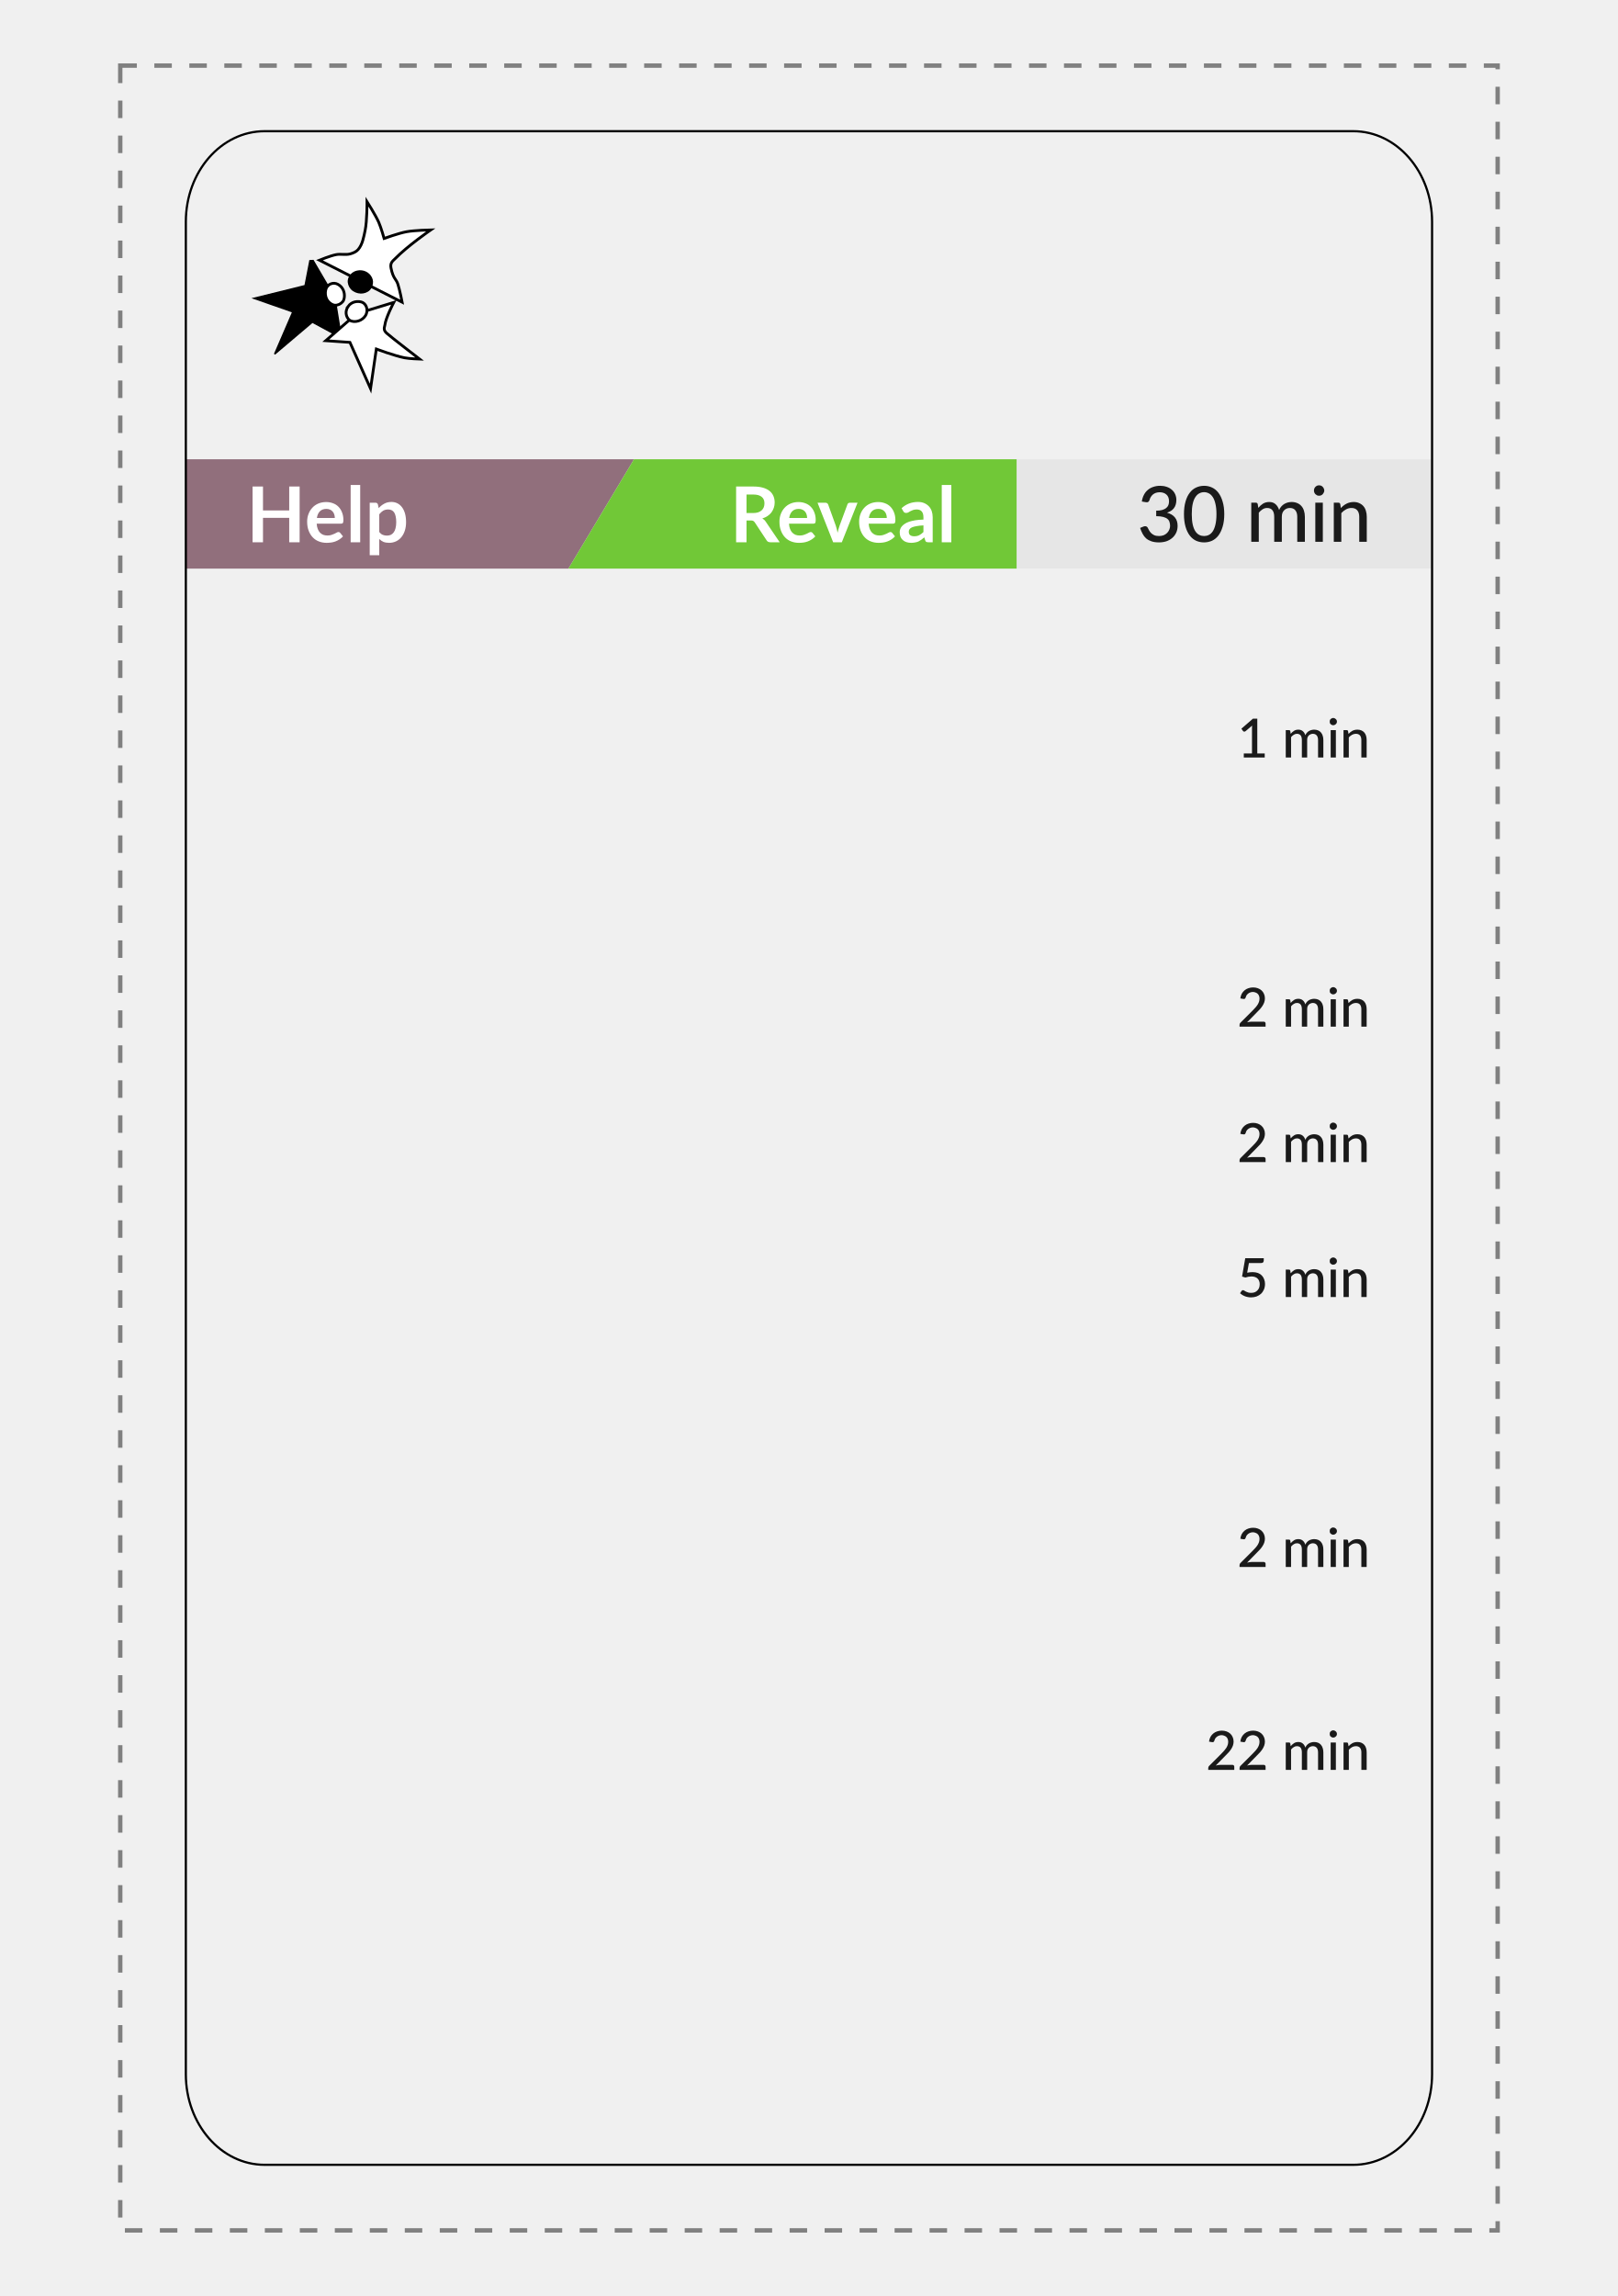
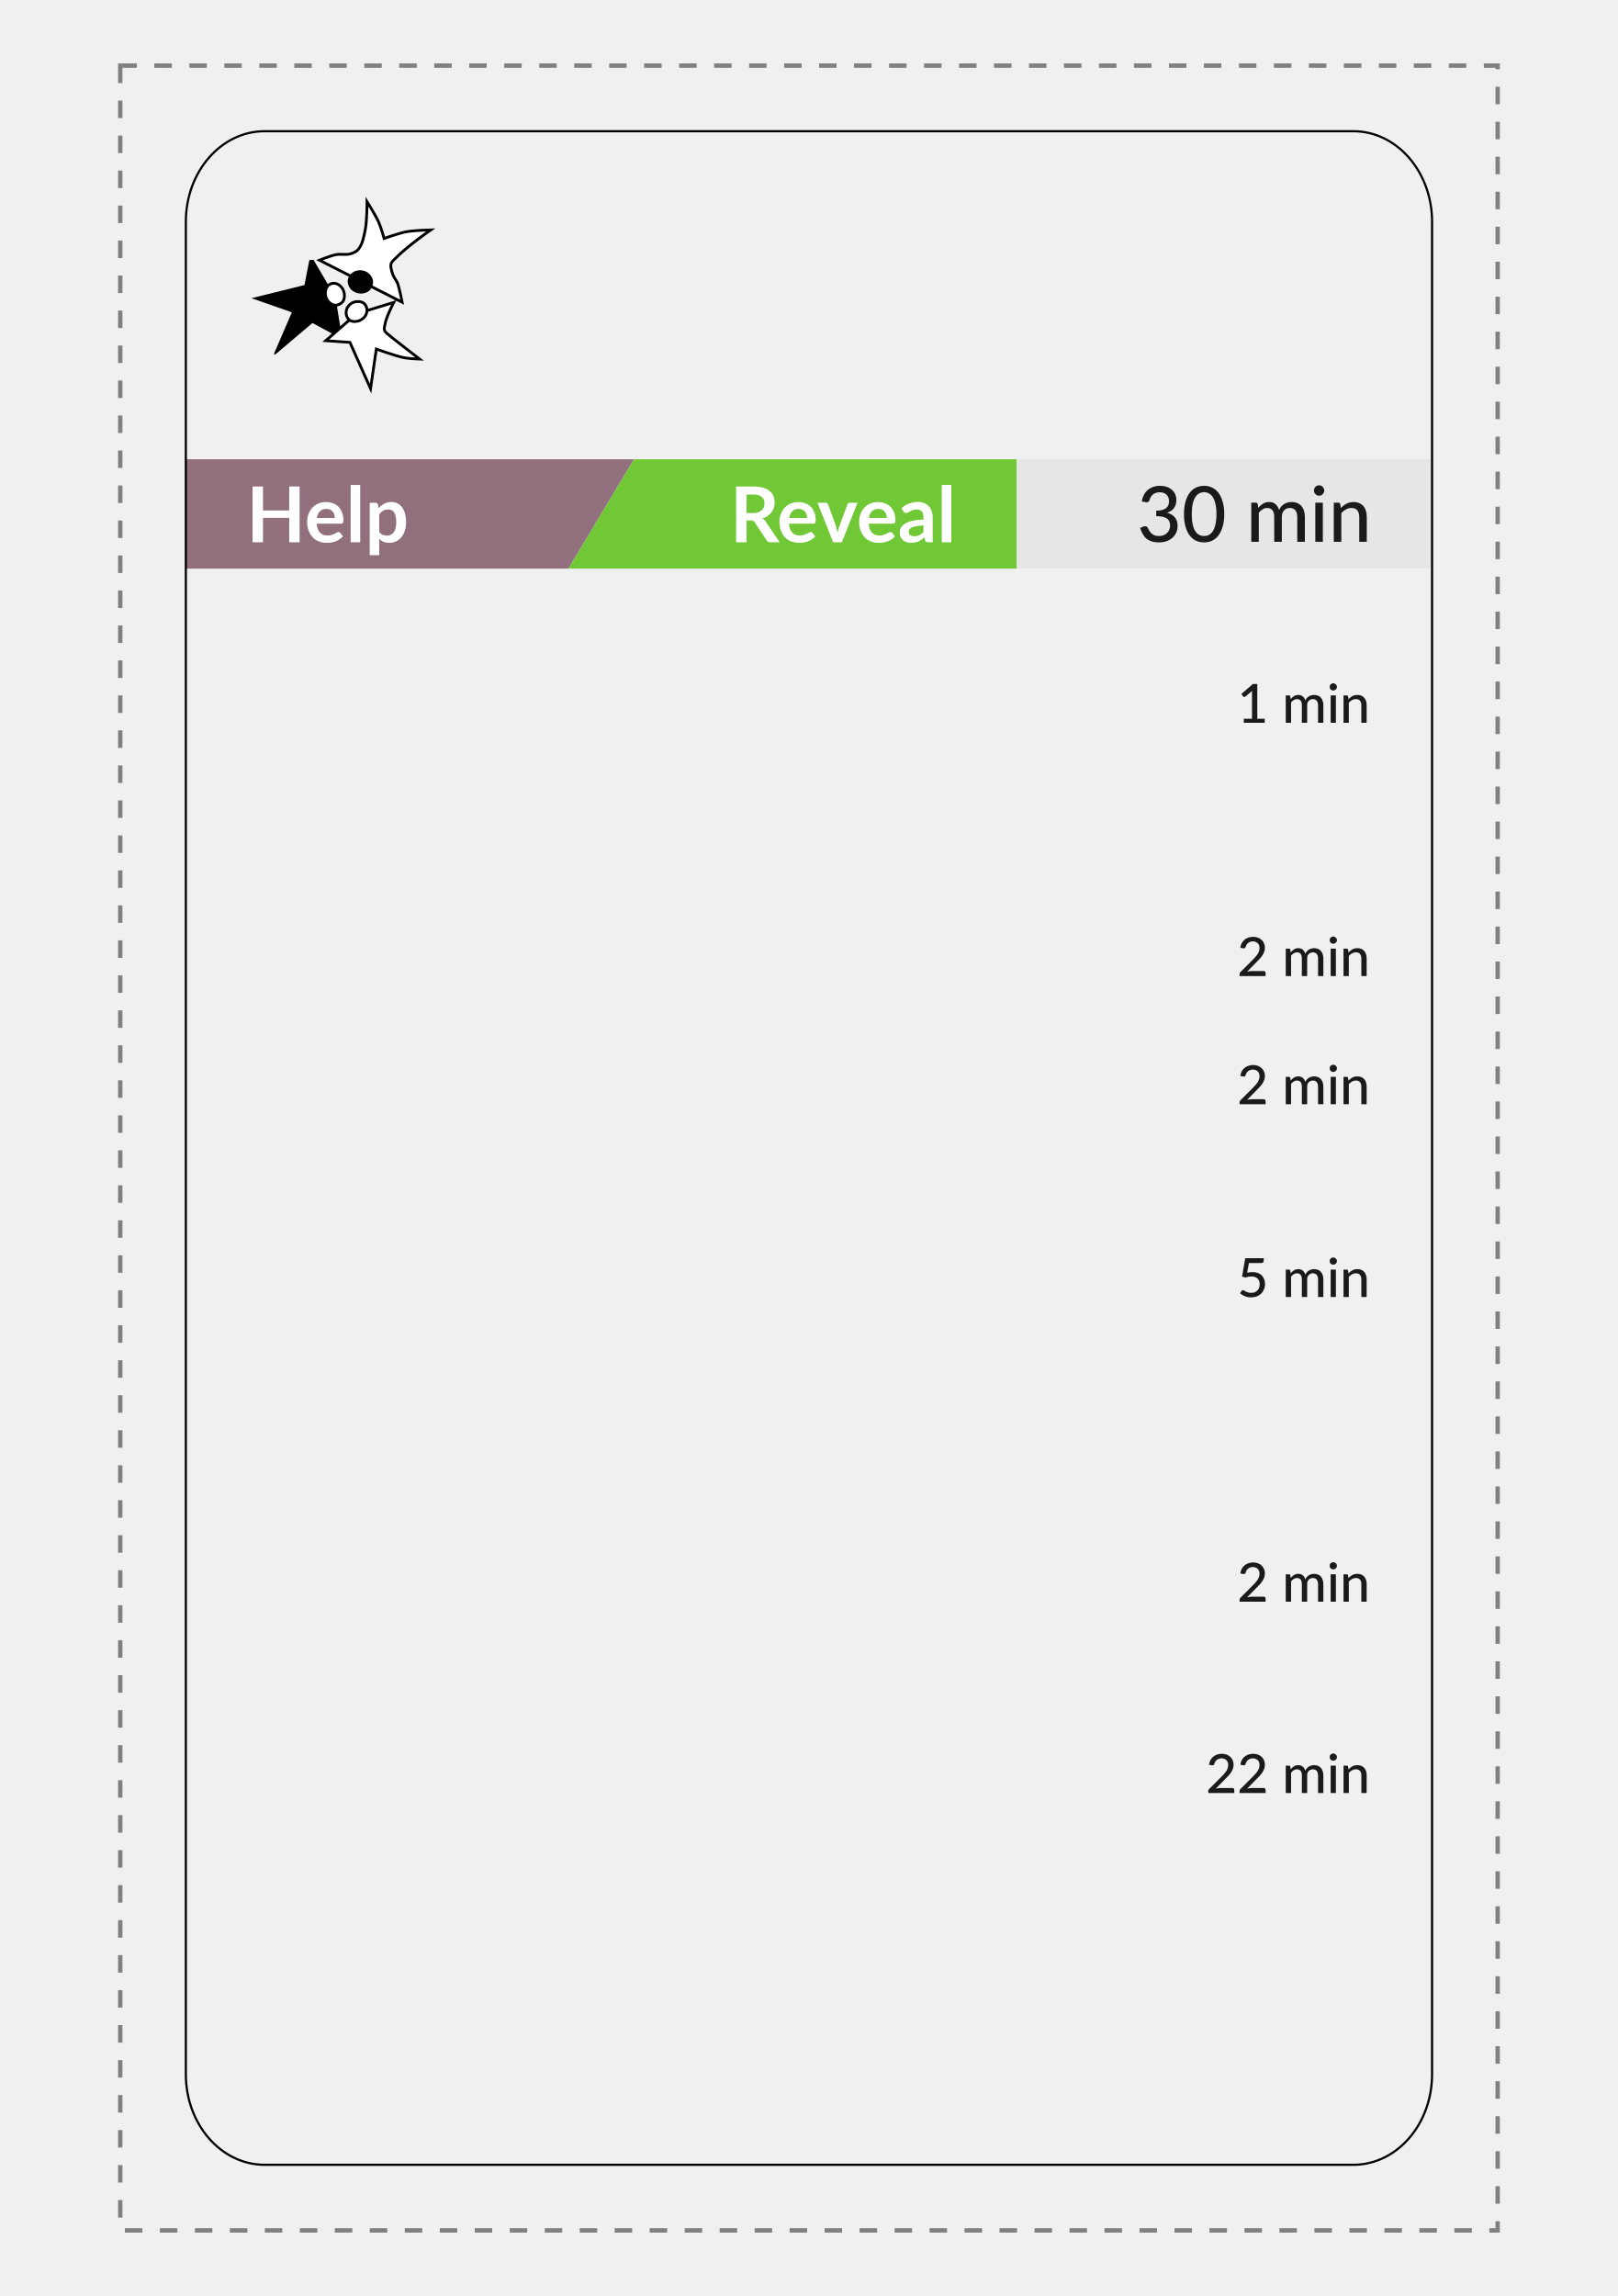
<svg xmlns="http://www.w3.org/2000/svg" xmlns:xlink="http://www.w3.org/1999/xlink" width="74mm" height="105mm" viewBox="0 0 262.205 372.047" id="svg2" version="1.1" enable-background="new">
  <defs id="defs4" />
  <g id="layer1" transform="translate(0,-680.315)" style="display:inline">
    <path style="fill:none;fill-rule:evenodd;stroke:#808080;stroke-width:0.709;stroke-linecap:butt;stroke-linejoin:miter;stroke-miterlimit:4;stroke-dasharray:2.835, 2.835;stroke-dashoffset:0;stroke-opacity:1" d="m 19.488,690.945 0,350.787 223.228,0 0,-350.787 z" id="path3350" transform="translate(4.3385302e-7,8.6660179e-6)" />
  </g>
  <g id="layer2" style="display:inline">
    <path style="fill:none;fill-opacity:1;stroke:none;stroke-width:0.709;stroke-miterlimit:4;stroke-dasharray:2.835, 2.835;stroke-dashoffset:0;stroke-opacity:1" d="m 42.884,21.259 c -7.071,0 -12.766,6.545 -12.766,14.674 l 0,38.477 201.969,0 0,-38.477 c 0,-8.129 -5.692,-14.674 -12.764,-14.674 l -176.439,0 z" id="rect4195-3" />
  </g>
  <g id="layer8" style="display:inline">
    <path style="display:inline;fill:#916f7c;fill-rule:evenodd;stroke:#000000;stroke-width:0;stroke-linecap:butt;stroke-linejoin:miter;stroke-miterlimit:4;stroke-dasharray:none;stroke-opacity:1" d="m 30.118,74.415 0,17.72 62.008,0 10.63,-17.72 z" id="path4215" />
-     <text xml:space="preserve" style="font-style:normal;font-weight:normal;font-size:11.25px;line-height:125%;font-family:sans-serif;letter-spacing:0px;word-spacing:0px;display:inline;fill:#000000;fill-opacity:1;stroke:none;stroke-width:1px;stroke-linecap:butt;stroke-linejoin:miter;stroke-opacity:1" x="39.935" y="87.871" id="text4180-3">
-       <tspan id="tspan4182-6" x="39.935" y="87.871" style="font-style:normal;font-variant:normal;font-weight:bold;font-stretch:normal;font-size:12.5px;font-family:Lato;-inkscape-font-specification:'Lato Bold';fill:#ffffff">Help</tspan>
+     <text xml:space="preserve" style="font-style:normal;font-weight:normal;line-height:0%;font-family:sans-serif;letter-spacing:0px;word-spacing:0px;display:inline;fill:#000000;fill-opacity:1;stroke:none;stroke-width:1px;stroke-linecap:butt;stroke-linejoin:miter;stroke-opacity:1" x="39.935" y="87.871" id="text4180-3">
+       <tspan id="tspan4182-6" x="39.935" y="87.871" style="font-style:normal;font-variant:normal;font-weight:bold;font-stretch:normal;font-size:12.5px;line-height:1.25;font-family:Lato;-inkscape-font-specification:'Lato Bold';fill:#ffffff">Help</tspan>
    </text>
    <rect y="74.419" x="164.764" height="17.717" width="67.323" id="rect4191-7" style="display:inline;fill:#e6e6e6;fill-opacity:1;stroke:none;stroke-width:1;stroke-miterlimit:4;stroke-dasharray:none;stroke-dashoffset:0;stroke-opacity:1" />
-     <text xml:space="preserve" style="font-style:normal;font-weight:normal;font-size:12.5px;line-height:125%;font-family:sans-serif;letter-spacing:0px;word-spacing:0px;display:inline;fill:#1a1a1a;fill-opacity:1;stroke:none;stroke-width:1px;stroke-linecap:butt;stroke-linejoin:miter;stroke-opacity:1" x="184.268" y="87.799" id="text4193-5">
-       <tspan id="tspan4195-3" x="184.268" y="87.799" style="font-style:normal;font-variant:normal;font-weight:500;font-stretch:normal;font-size:12.5px;font-family:Lato;-inkscape-font-specification:'Lato Medium';fill:#1a1a1a">30 min</tspan>
+     <text xml:space="preserve" style="font-style:normal;font-weight:normal;line-height:0%;font-family:sans-serif;letter-spacing:0px;word-spacing:0px;display:inline;fill:#1a1a1a;fill-opacity:1;stroke:none;stroke-width:1px;stroke-linecap:butt;stroke-linejoin:miter;stroke-opacity:1" x="184.268" y="87.799" id="text4193-5">
+       <tspan id="tspan4195-3" x="184.268" y="87.799" style="font-style:normal;font-variant:normal;font-weight:500;font-stretch:normal;font-size:12.5px;line-height:1.25;font-family:Lato;-inkscape-font-specification:'Lato Medium';fill:#1a1a1a">30 min</tspan>
    </text>
    <path id="path4217" d="m 164.756,92.136 0,-17.72 -62.008,0 -10.63,17.72 z" style="display:inline;fill:#71c837;fill-opacity:1;fill-rule:evenodd;stroke:#000000;stroke-width:0;stroke-linecap:butt;stroke-linejoin:miter;stroke-miterlimit:4;stroke-dasharray:none;stroke-opacity:1" />
-     <text id="text4197" y="87.871" x="118.298" style="font-style:normal;font-weight:normal;font-size:11.25px;line-height:125%;font-family:sans-serif;letter-spacing:0px;word-spacing:0px;display:inline;fill:#000000;fill-opacity:1;stroke:none;stroke-width:1px;stroke-linecap:butt;stroke-linejoin:miter;stroke-opacity:1" xml:space="preserve">
-       <tspan style="font-style:normal;font-variant:normal;font-weight:bold;font-stretch:normal;font-size:12.5px;font-family:Lato;-inkscape-font-specification:'Lato Bold';fill:#ffffff" y="87.871" x="118.298" id="tspan4199">Reveal</tspan>
+     <text id="text4197" y="87.871" x="118.298" style="font-style:normal;font-weight:normal;line-height:0%;font-family:sans-serif;letter-spacing:0px;word-spacing:0px;display:inline;fill:#000000;fill-opacity:1;stroke:none;stroke-width:1px;stroke-linecap:butt;stroke-linejoin:miter;stroke-opacity:1" xml:space="preserve">
+       <tspan style="font-style:normal;font-variant:normal;font-weight:bold;font-stretch:normal;font-size:12.5px;line-height:1.25;font-family:Lato;-inkscape-font-specification:'Lato Bold';fill:#ffffff" y="87.871" x="118.298" id="tspan4199">Reveal</tspan>
    </text>
  </g>
  <g id="layer7">
    <path style="fill:none;fill-rule:evenodd;stroke:none;stroke-width:1px;stroke-linecap:butt;stroke-linejoin:miter;stroke-opacity:1" d="m 99.213,31.89 0,31.89 122.244,0 0,-31.89 z" id="path4300" />
-     <flowRoot xml:space="preserve" style="font-style:normal;font-weight:normal;font-size:12.5px;line-height:125%;font-family:sans-serif;text-align:end;letter-spacing:0px;word-spacing:0px;text-anchor:end;fill:#000000;fill-opacity:1;stroke:none;stroke-width:1px;stroke-linecap:butt;stroke-linejoin:miter;stroke-opacity:1" id="flowRoot4271" transform="translate(0.7180425,6.2852)">
+     <flowRoot xml:space="preserve" style="font-style:normal;font-weight:normal;line-height:0.01%;font-family:sans-serif;text-align:end;letter-spacing:0px;word-spacing:0px;text-anchor:end;fill:#000000;fill-opacity:1;stroke:none;stroke-width:1px;stroke-linecap:butt;stroke-linejoin:miter;stroke-opacity:1" id="flowRoot4271" transform="translate(0.7180425,6.2852)">
      <flowRegion id="flowRegion4273">
        <use x="0" y="0" xlink:href="#path4300" id="use4275" width="100%" height="100%" />
      </flowRegion>
-       <flowPara style="font-style:normal;font-variant:normal;font-weight:bold;font-stretch:normal;font-size:13.375px;font-family:Roboto;-inkscape-font-specification:'Roboto Bold';text-align:end;text-anchor:end" id="flowPara4277">Troika Consulting</flowPara>
+       <flowPara style="font-style:normal;font-variant:normal;font-weight:bold;font-stretch:normal;font-size:13.375px;line-height:1.25;font-family:Roboto;-inkscape-font-specification:'Roboto Bold';text-align:end;text-anchor:end" id="flowPara4277">Troika Consulting</flowPara>
    </flowRoot>
  </g>
  <g id="layer6" style="display:inline">
    <path style="fill:none;fill-rule:evenodd;stroke:none;stroke-width:1px;stroke-linecap:butt;stroke-linejoin:miter;stroke-opacity:1" d="m 40.748,31.89 0,31.89 53.15,0 0,-31.89 z" id="path4213" />
    <g transform="matrix(0.901627,0,0,0.901627,-7.270672,-144.9877)" id="layer10-3">
      <g id="g4652">
        <path style="fill:#000000;fill-opacity:1;stroke:#000000;stroke-width:0.265px;stroke-linecap:butt;stroke-linejoin:miter;stroke-opacity:1" d="m 66.996,212.163 -2.651,-4.526 -0.568,0.033 -0.869,4.477 -9.187,2.272 6.982,2.439 -3.274,7.584 6.782,-5.746 4.577,2.472 0.535,-0.2 -0.869,-5.379 z" id="path4640" />
        <path style="fill:#ffffff;fill-opacity:1;stroke:#000000;stroke-width:0.5;stroke-linecap:butt;stroke-linejoin:miter;stroke-miterlimit:4;stroke-dasharray:none;stroke-opacity:1" d="m 66.996,212.163 c 0.29,-0.295 0.744,-0.47 1.158,-0.449 0.45,0.023 0.892,0.289 1.205,0.614 0.325,0.338 0.535,0.81 0.591,1.276 0.057,0.478 0.016,1.04 -0.283,1.417 -0.317,0.401 -0.884,0.67 -1.394,0.638 -0.508,-0.032 -0.991,-0.398 -1.299,-0.803 -0.308,-0.405 -0.442,-0.957 -0.425,-1.465 0.015,-0.436 0.144,-0.917 0.449,-1.228 z" id="path4636" />
        <path style="fill:#ffffff;fill-opacity:1;stroke:#000000;stroke-width:0.5;stroke-linecap:butt;stroke-linejoin:miter;stroke-miterlimit:4;stroke-dasharray:none;stroke-opacity:1" d="m 65.481,207.569 c 0,0 1.969,-0.806 3.007,-1.002 0.833,-0.158 1.724,0.098 2.539,-0.134 0.513,-0.146 1.056,-0.364 1.403,-0.768 0.804,-0.935 1.015,-2.268 1.27,-3.474 0.354,-1.682 0.334,-5.145 0.334,-5.145 0,0 1.526,2.41 2.105,3.708 0.415,0.933 0.969,2.907 0.969,2.907 0,0 2.637,-0.948 4.009,-1.203 1.438,-0.267 4.377,-0.334 4.377,-0.334 0,0 -4.196,2.893 -6.414,5.178 -0.396,0.407 -0.926,0.715 -0.735,1.67 0.391,1.955 0.907,1.906 1.236,2.907 0.347,1.055 0.768,3.241 0.768,3.241 z" id="path4642" />
        <path style="fill:#ffffff;fill-opacity:1;stroke:#000000;stroke-width:0.5;stroke-linecap:butt;stroke-linejoin:miter;stroke-miterlimit:4;stroke-dasharray:none;stroke-opacity:1" d="m 66.617,222.035 5.546,-4.844 6.682,-2.038 c 0,0 -1.448,2.748 -1.604,4.076 -0.041,0.347 -0.357,0.834 0.301,1.437 0.694,0.636 5.947,4.677 5.947,4.677 0,0 -1.818,-0.06 -2.706,-0.234 -1.739,-0.34 -5.078,-1.57 -5.078,-1.57 l -1.036,7.116 -3.708,-8.319 z" id="path4644" />
        <path style="fill:#ffffff;fill-opacity:1;stroke:#000000;stroke-width:0.5;stroke-linecap:butt;stroke-linejoin:miter;stroke-miterlimit:4;stroke-dasharray:none;stroke-opacity:1" d="m 70.658,215.848 c 0.273,-0.377 0.706,-0.668 1.158,-0.78 0.5,-0.124 1.096,-0.103 1.536,0.165 0.33,0.201 0.557,0.59 0.638,0.969 0.092,0.429 0.013,0.923 -0.213,1.299 -0.28,0.467 -0.777,0.838 -1.299,0.992 -0.492,0.146 -1.103,0.158 -1.536,-0.118 -0.38,-0.243 -0.608,-0.733 -0.661,-1.181 -0.055,-0.463 0.105,-0.969 0.378,-1.346 z" id="path4638" />
        <path style="fill:#000000;fill-opacity:1;stroke:#000000;stroke-width:0.265px;stroke-linecap:butt;stroke-linejoin:miter;stroke-opacity:1" d="m 70.705,211.171 c 0.059,-0.499 0.396,-0.982 0.803,-1.276 0.427,-0.308 1.011,-0.431 1.536,-0.378 0.494,0.05 0.996,0.286 1.347,0.638 0.326,0.327 0.569,0.791 0.591,1.252 0.024,0.51 -0.162,1.076 -0.52,1.441 -0.384,0.392 -0.987,0.601 -1.536,0.591 -0.617,-0.012 -1.282,-0.279 -1.701,-0.732 -0.366,-0.397 -0.583,-0.999 -0.52,-1.536 z" id="path4634" />
      </g>
    </g>
  </g>
  <g id="layer5" style="display:inline">
    <rect style="fill:none;fill-opacity:1;stroke:#000000;stroke-width:0.354;stroke-miterlimit:4;stroke-dasharray:none;stroke-dashoffset:0;stroke-opacity:1" id="rect4187" width="201.969" height="329.528" x="30.118" y="21.26" ry="14.674" rx="12.764" />
  </g>
  <g id="layer9" style="display:inline">
-     <text xml:space="preserve" style="font-style:normal;font-weight:normal;font-size:12.5px;line-height:125%;font-family:sans-serif;letter-spacing:0px;word-spacing:0px;fill:#000000;fill-opacity:1;stroke:none;stroke-width:1px;stroke-linecap:butt;stroke-linejoin:miter;stroke-opacity:1" x="-62.225" y="132.692" id="text6165">
-       <tspan id="tspan6167" x="-62.225" y="132.692" />
+     <text xml:space="preserve" style="font-style:normal;font-weight:normal;line-height:0%;font-family:sans-serif;letter-spacing:0px;word-spacing:0px;fill:#000000;fill-opacity:1;stroke:none;stroke-width:1px;stroke-linecap:butt;stroke-linejoin:miter;stroke-opacity:1" x="-62.225" y="132.692" id="text6165">
+       <tspan id="tspan6167" x="-62.225" y="132.692" style="font-size:12.5px;line-height:1.25"> </tspan>
    </text>
-     <path style="fill:none;fill-rule:evenodd;stroke:none;stroke-width:1px;stroke-linecap:butt;stroke-linejoin:miter;stroke-opacity:1" d="m 40.748,102.756 0,237.402 143.504,0 0,-237.402 -143.504,0" id="path4245" />
-     <flowRoot xml:space="preserve" style="font-style:normal;font-weight:normal;font-size:8.75px;line-height:125%;font-family:sans-serif;letter-spacing:0px;word-spacing:0px;fill:#000000;fill-opacity:1;stroke:none;stroke-width:1px;stroke-linecap:butt;stroke-linejoin:miter;stroke-opacity:1" id="flowRoot4251">
-       <flowRegion id="flowRegion4253">
+     <path style="fill:none;fill-rule:evenodd;stroke:none;stroke-width:1.058px;stroke-linecap:butt;stroke-linejoin:miter;stroke-opacity:1" d="M 36.108,98.116 V 341.483 H 192.87 V 98.116 H 36.108" id="path4245" />
+     <flowRoot xml:space="preserve" style="font-style:normal;font-weight:normal;line-height:0.85;font-family:sans-serif;letter-spacing:0px;word-spacing:0px;fill:#000000;fill-opacity:1;stroke:none;stroke-width:1px;stroke-linecap:butt;stroke-linejoin:miter;stroke-opacity:1" id="flowRoot4251">
+       <flowRegion id="flowRegion4253" style="line-height:0.85">
        <use x="0" y="0" xlink:href="#path4245" id="use4255" width="100%" height="100%" />
      </flowRegion>
-       <flowPara id="flowPara4257" style="font-style:normal;font-variant:normal;font-weight:bold;font-stretch:normal;font-family:Roboto;-inkscape-font-specification:'Roboto Bold';fill:#999999;fill-opacity:1">Etapes</flowPara>
-       <flowPara style="font-style:normal;font-variant:normal;font-weight:normal;font-stretch:normal;font-family:Lato;-inkscape-font-specification:Lato;fill:#1a1a1a;fill-opacity:1" id="flowPara4318">Invitez les participants à réfléchir à la question de consultation qu'ils prévoient de poser lorsqu'ils seront les clients.</flowPara>
-       <flowPara style="font-style:normal;font-variant:normal;font-weight:normal;font-stretch:normal;font-family:Lato;-inkscape-font-specification:Lato;fill:#1a1a1a;fill-opacity:1" id="flowPara4320" />
-       <flowPara style="font-style:normal;font-variant:normal;font-weight:normal;font-stretch:normal;font-family:Lato;-inkscape-font-specification:Lato;fill:#1a1a1a;fill-opacity:1" id="flowPara4322">Le premier client fait part de sa question</flowPara>
-       <flowPara style="font-style:normal;font-variant:normal;font-weight:normal;font-stretch:normal;font-family:Lato;-inkscape-font-specification:Lato;fill:#1a1a1a;fill-opacity:1" id="flowPara4326" />
-       <flowPara style="font-style:normal;font-variant:normal;font-weight:normal;font-stretch:normal;font-family:Lato;-inkscape-font-specification:Lato;fill:#1a1a1a;fill-opacity:1" id="flowPara4351">Les consultants posent des questions de clarification</flowPara>
-       <flowPara style="font-style:normal;font-variant:normal;font-weight:normal;font-stretch:normal;font-family:Lato;-inkscape-font-specification:Lato;fill:#1a1a1a;fill-opacity:1" id="flowPara4299" />
-       <flowPara style="font-style:normal;font-variant:normal;font-weight:normal;font-stretch:normal;font-family:Lato;-inkscape-font-specification:Lato;fill:#1a1a1a;fill-opacity:1" id="flowPara4313">Le client tourne le dos aux consultants.</flowPara>
-       <flowPara style="font-style:normal;font-variant:normal;font-weight:normal;font-stretch:normal;font-family:Lato;-inkscape-font-specification:Lato;fill:#1a1a1a;fill-opacity:1" id="flowPara4327">Les deux consultants génèrent des idées, des suggestions et des conseils d'accompagnement.</flowPara>
-       <flowPara style="font-style:normal;font-variant:normal;font-weight:normal;font-stretch:normal;font-family:Lato;-inkscape-font-specification:Lato;fill:#1a1a1a;fill-opacity:1" id="flowPara4315" />
-       <flowPara style="font-style:normal;font-variant:normal;font-weight:normal;font-stretch:normal;font-family:Lato;-inkscape-font-specification:Lato;fill:#1a1a1a;fill-opacity:1" id="flowPara4317">Le client se retourne et fait part de ce qui lui a été le plus utile.</flowPara>
-       <flowPara style="font-style:normal;font-variant:normal;font-weight:normal;font-stretch:normal;font-family:Lato;-inkscape-font-specification:Lato;fill:#1a1a1a;fill-opacity:1" id="flowPara4319" />
-       <flowPara style="font-style:normal;font-variant:normal;font-weight:normal;font-stretch:normal;font-family:Lato;-inkscape-font-specification:Lato;fill:#1a1a1a;fill-opacity:1" id="flowPara4343">Passer à la personne suivante et répéter les étapes</flowPara>
+       <flowPara id="flowPara4257" style="font-style:normal;font-variant:normal;font-weight:bold;font-stretch:normal;font-size:8.75px;line-height:0.85;font-family:Roboto;-inkscape-font-specification:'Roboto Bold';fill:#999999;fill-opacity:1">Etapes</flowPara>
+       <flowPara style="font-style:normal;font-variant:normal;font-weight:normal;font-stretch:normal;font-size:8.75px;line-height:0.85;font-family:Lato;-inkscape-font-specification:Lato;fill:#1a1a1a;fill-opacity:1" id="flowPara4318">Invitez les participants à réfléchir à la question de consultation qu'ils prévoient de poser lorsqu'ils seront les clients.</flowPara>
+       <flowPara style="font-style:normal;font-variant:normal;font-weight:normal;font-stretch:normal;font-size:8.75px;line-height:0.85;font-family:Lato;-inkscape-font-specification:Lato;fill:#1a1a1a;fill-opacity:1" id="flowPara4320"> </flowPara>
+       <flowPara style="font-style:normal;font-variant:normal;font-weight:normal;font-stretch:normal;font-size:8.75px;line-height:0.85;font-family:Lato;-inkscape-font-specification:Lato;fill:#1a1a1a;fill-opacity:1" id="flowPara4322">Le premier client fait part de sa question</flowPara>
+       <flowPara style="font-style:normal;font-variant:normal;font-weight:normal;font-stretch:normal;font-size:8.75px;line-height:0.85;font-family:Lato;-inkscape-font-specification:Lato;fill:#1a1a1a;fill-opacity:1" id="flowPara4326"> </flowPara>
+       <flowPara style="font-style:normal;font-variant:normal;font-weight:normal;font-stretch:normal;font-size:8.75px;line-height:0.85;font-family:Lato;-inkscape-font-specification:Lato;fill:#1a1a1a;fill-opacity:1" id="flowPara4351">Les consultants posent des questions de clarification</flowPara>
+       <flowPara style="font-style:normal;font-variant:normal;font-weight:normal;font-stretch:normal;font-size:8.75px;line-height:0.85;font-family:Lato;-inkscape-font-specification:Lato;fill:#1a1a1a;fill-opacity:1" id="flowPara4299"> </flowPara>
+       <flowPara style="font-style:normal;font-variant:normal;font-weight:normal;font-stretch:normal;font-size:8.75px;line-height:0.85;font-family:Lato;-inkscape-font-specification:Lato;fill:#1a1a1a;fill-opacity:1" id="flowPara4313">Le client tourne le dos aux consultants.</flowPara>
+       <flowPara style="font-style:normal;font-variant:normal;font-weight:normal;font-stretch:normal;font-size:8.75px;line-height:0.85;font-family:Lato;-inkscape-font-specification:Lato;fill:#1a1a1a;fill-opacity:1" id="flowPara4327">Les deux consultants génèrent des idées, des suggestions et des conseils d'accompagnement.</flowPara>
+       <flowPara style="font-style:normal;font-variant:normal;font-weight:normal;font-stretch:normal;font-size:8.75px;line-height:0.85;font-family:Lato;-inkscape-font-specification:Lato;fill:#1a1a1a;fill-opacity:1" id="flowPara4315"> </flowPara>
+       <flowPara style="font-style:normal;font-variant:normal;font-weight:normal;font-stretch:normal;font-size:8.75px;line-height:0.85;font-family:Lato;-inkscape-font-specification:Lato;fill:#1a1a1a;fill-opacity:1" id="flowPara4317">Le client se retourne et fait part de ce qui lui a été le plus utile.</flowPara>
+       <flowPara style="font-style:normal;font-variant:normal;font-weight:normal;font-stretch:normal;font-size:8.75px;line-height:0.85;font-family:Lato;-inkscape-font-specification:Lato;fill:#1a1a1a;fill-opacity:1" id="flowPara4319"> </flowPara>
+       <flowPara style="font-style:normal;font-variant:normal;font-weight:normal;font-stretch:normal;font-size:8.75px;line-height:0.85;font-family:Lato;-inkscape-font-specification:Lato;fill:#1a1a1a;fill-opacity:1" id="flowPara4343">Passer à la personne suivante et répéter les étapes</flowPara>
    </flowRoot>
-     <text xml:space="preserve" style="font-style:normal;font-weight:normal;font-size:8.75px;line-height:125%;font-family:sans-serif;letter-spacing:0px;word-spacing:0px;fill:#000000;fill-opacity:1;stroke:none;stroke-width:1px;stroke-linecap:butt;stroke-linejoin:miter;stroke-opacity:1" x="93.898" y="183.547" id="text4267">
-       <tspan id="tspan4269" x="93.898" y="183.547" />
+     <text xml:space="preserve" style="font-style:normal;font-weight:normal;line-height:0%;font-family:sans-serif;letter-spacing:0px;word-spacing:0px;fill:#000000;fill-opacity:1;stroke:none;stroke-width:1px;stroke-linecap:butt;stroke-linejoin:miter;stroke-opacity:1" x="93.898" y="183.547" id="text4267">
+       <tspan id="tspan4269" x="93.898" y="183.547" style="font-size:8.75px;line-height:1.25"> </tspan>
    </text>
  </g>
  <g id="layer4" style="display:inline">
-     <text id="text4227" y="122.749" x="200.497" style="font-style:normal;font-weight:normal;font-size:8.75px;line-height:125%;font-family:sans-serif;letter-spacing:0px;word-spacing:0px;fill:#1a1a1a;fill-opacity:1;stroke:none;stroke-width:1px;stroke-linecap:butt;stroke-linejoin:miter;stroke-opacity:1" xml:space="preserve">
-       <tspan style="font-style:normal;font-variant:normal;font-weight:500;font-stretch:normal;font-family:Lato;-inkscape-font-specification:'Lato Medium';fill:#1a1a1a" y="122.749" x="200.497" id="tspan4229">1 min</tspan>
+     <text id="text4227" y="117.124" x="200.497" style="font-style:normal;font-weight:normal;line-height:0%;font-family:sans-serif;letter-spacing:0px;word-spacing:0px;fill:#1a1a1a;fill-opacity:1;stroke:none;stroke-width:1px;stroke-linecap:butt;stroke-linejoin:miter;stroke-opacity:1" xml:space="preserve">
+       <tspan style="font-style:normal;font-variant:normal;font-weight:500;font-stretch:normal;font-size:8.75px;line-height:1.25;font-family:Lato;-inkscape-font-specification:'Lato Medium';fill:#1a1a1a" y="117.124" x="200.497" id="tspan4229">1 min</tspan>
    </text>
-     <text id="text4231" y="166.362" x="200.497" style="font-style:normal;font-weight:normal;font-size:8.75px;line-height:125%;font-family:sans-serif;letter-spacing:0px;word-spacing:0px;fill:#1a1a1a;fill-opacity:1;stroke:none;stroke-width:1px;stroke-linecap:butt;stroke-linejoin:miter;stroke-opacity:1" xml:space="preserve">
-       <tspan style="font-style:normal;font-variant:normal;font-weight:500;font-stretch:normal;font-family:Lato;-inkscape-font-specification:'Lato Medium';fill:#1a1a1a" y="166.362" x="200.497" id="tspan4233">2 min</tspan>
+     <text id="text4231" y="158.159" x="200.497" style="font-style:normal;font-weight:normal;line-height:0%;font-family:sans-serif;letter-spacing:0px;word-spacing:0px;fill:#1a1a1a;fill-opacity:1;stroke:none;stroke-width:1px;stroke-linecap:butt;stroke-linejoin:miter;stroke-opacity:1" xml:space="preserve">
+       <tspan style="font-style:normal;font-variant:normal;font-weight:500;font-stretch:normal;font-size:8.75px;line-height:1.25;font-family:Lato;-inkscape-font-specification:'Lato Medium';fill:#1a1a1a" y="158.159" x="200.497" id="tspan4233">2 min</tspan>
    </text>
-     <path style="fill:none;fill-rule:evenodd;stroke:none;stroke-width:1px;stroke-linecap:butt;stroke-linejoin:miter;stroke-opacity:1" d="m 194.882,102.756 0,237.402 26.575,0 0,-237.402 z" id="path4239" />
-     <text xml:space="preserve" style="font-style:normal;font-weight:normal;font-size:8.75px;line-height:125%;font-family:sans-serif;letter-spacing:0px;word-spacing:0px;fill:#1a1a1a;fill-opacity:1;stroke:none;stroke-width:1px;stroke-linecap:butt;stroke-linejoin:miter;stroke-opacity:1" x="200.497" y="210.169" id="text4424">
-       <tspan id="tspan4426" x="200.497" y="210.169" style="font-style:normal;font-variant:normal;font-weight:500;font-stretch:normal;font-family:Lato;-inkscape-font-specification:'Lato Medium';fill:#1a1a1a">5 min</tspan>
+     <path style="fill:none;fill-rule:evenodd;stroke:none;stroke-width:1px;stroke-linecap:butt;stroke-linejoin:miter;stroke-opacity:1" d="m 194.882,102.756 v 237.402 h 26.575 V 102.756 Z" id="path4239" />
+     <text xml:space="preserve" style="font-style:normal;font-weight:normal;line-height:0%;font-family:sans-serif;letter-spacing:0px;word-spacing:0px;fill:#1a1a1a;fill-opacity:1;stroke:none;stroke-width:1px;stroke-linecap:butt;stroke-linejoin:miter;stroke-opacity:1" x="200.497" y="210.169" id="text4424">
+       <tspan id="tspan4426" x="200.497" y="210.169" style="font-style:normal;font-variant:normal;font-weight:500;font-stretch:normal;font-size:8.75px;line-height:1.25;font-family:Lato;-inkscape-font-specification:'Lato Medium';fill:#1a1a1a">5 min</tspan>
    </text>
-     <text id="text4428" y="253.919" x="200.497" style="font-style:normal;font-weight:normal;font-size:8.75px;line-height:125%;font-family:sans-serif;letter-spacing:0px;word-spacing:0px;fill:#1a1a1a;fill-opacity:1;stroke:none;stroke-width:1px;stroke-linecap:butt;stroke-linejoin:miter;stroke-opacity:1" xml:space="preserve">
-       <tspan style="font-style:normal;font-variant:normal;font-weight:500;font-stretch:normal;font-family:Lato;-inkscape-font-specification:'Lato Medium';fill:#1a1a1a" y="253.919" x="200.497" id="tspan4430">2 min</tspan>
+     <text id="text4428" y="259.544" x="200.497" style="font-style:normal;font-weight:normal;line-height:0%;font-family:sans-serif;letter-spacing:0px;word-spacing:0px;fill:#1a1a1a;fill-opacity:1;stroke:none;stroke-width:1px;stroke-linecap:butt;stroke-linejoin:miter;stroke-opacity:1" xml:space="preserve">
+       <tspan style="font-style:normal;font-variant:normal;font-weight:500;font-stretch:normal;font-size:8.75px;line-height:1.25;font-family:Lato;-inkscape-font-specification:'Lato Medium';fill:#1a1a1a" y="259.544" x="200.497" id="tspan4430">2 min</tspan>
    </text>
-     <text xml:space="preserve" style="font-style:normal;font-weight:normal;font-size:8.75px;line-height:125%;font-family:sans-serif;letter-spacing:0px;word-spacing:0px;fill:#1a1a1a;fill-opacity:1;stroke:none;stroke-width:1px;stroke-linecap:butt;stroke-linejoin:miter;stroke-opacity:1" x="200.497" y="188.307" id="text4333">
-       <tspan id="tspan4335" x="200.497" y="188.307" style="font-style:normal;font-variant:normal;font-weight:500;font-stretch:normal;font-family:Lato;-inkscape-font-specification:'Lato Medium';fill:#1a1a1a">2 min</tspan>
+     <text xml:space="preserve" style="font-style:normal;font-weight:normal;line-height:0%;font-family:sans-serif;letter-spacing:0px;word-spacing:0px;fill:#1a1a1a;fill-opacity:1;stroke:none;stroke-width:1px;stroke-linecap:butt;stroke-linejoin:miter;stroke-opacity:1" x="200.497" y="178.932" id="text4333">
+       <tspan id="tspan4335" x="200.497" y="178.932" style="font-style:normal;font-variant:normal;font-weight:500;font-stretch:normal;font-size:8.75px;line-height:1.25;font-family:Lato;-inkscape-font-specification:'Lato Medium';fill:#1a1a1a">2 min</tspan>
    </text>
-     <text xml:space="preserve" style="font-style:normal;font-weight:normal;font-size:8.75px;line-height:125%;font-family:sans-serif;letter-spacing:0px;word-spacing:0px;fill:#1a1a1a;fill-opacity:1;stroke:none;stroke-width:1px;stroke-linecap:butt;stroke-linejoin:miter;stroke-opacity:1" x="195.421" y="286.794" id="text4337">
-       <tspan id="tspan4339" x="195.421" y="286.794" style="font-style:normal;font-variant:normal;font-weight:500;font-stretch:normal;font-family:Lato;-inkscape-font-specification:'Lato Medium';fill:#1a1a1a">22 min</tspan>
+     <text xml:space="preserve" style="font-style:normal;font-weight:normal;line-height:0%;font-family:sans-serif;letter-spacing:0px;word-spacing:0px;fill:#1a1a1a;fill-opacity:1;stroke:none;stroke-width:1px;stroke-linecap:butt;stroke-linejoin:miter;stroke-opacity:1" x="195.421" y="290.544" id="text4337">
+       <tspan id="tspan4339" x="195.421" y="290.544" style="font-style:normal;font-variant:normal;font-weight:500;font-stretch:normal;font-size:8.75px;line-height:1.25;font-family:Lato;-inkscape-font-specification:'Lato Medium';fill:#1a1a1a">22 min</tspan>
    </text>
  </g>
  <g id="layer10" style="display:inline">
-     <path style="fill:none;fill-rule:evenodd;stroke:none;stroke-width:1px;stroke-linecap:butt;stroke-linejoin:miter;stroke-opacity:1" d="m 40.748,269.282 0,70.876 180.709,0 0,-70.876 z" id="path4343" />
-     <flowRoot xml:space="preserve" style="font-style:normal;font-weight:normal;font-size:8.75px;line-height:125%;font-family:sans-serif;letter-spacing:0px;word-spacing:0px;fill:#000000;fill-opacity:1;stroke:none;stroke-width:1px;stroke-linecap:butt;stroke-linejoin:miter;stroke-opacity:1" id="flowRoot4351" transform="translate(0,38.40625)">
+     <path style="fill:none;fill-rule:evenodd;stroke:none;stroke-width:1px;stroke-linecap:butt;stroke-linejoin:miter;stroke-opacity:1" d="m 40.748,269.282 v 70.876 H 221.457 v -70.876 z" id="path4343" />
+     <flowRoot xml:space="preserve" style="font-style:normal;font-weight:normal;line-height:0.01%;font-family:sans-serif;letter-spacing:0px;word-spacing:0px;fill:#000000;fill-opacity:1;stroke:none;stroke-width:1px;stroke-linecap:butt;stroke-linejoin:miter;stroke-opacity:1" id="flowRoot4351" transform="translate(-5.625,38.40625)">
      <flowRegion id="flowRegion4353">
        <use x="0" y="0" xlink:href="#path4343" id="use4355" width="100%" height="100%" />
      </flowRegion>
-       <flowPara id="flowPara4357" style="font-style:normal;font-variant:normal;font-weight:bold;font-stretch:normal;font-family:Roboto;-inkscape-font-specification:'Roboto Bold';fill:#999999;fill-opacity:1">Fonctionne Avec</flowPara>
-       <flowPara id="flowPara4359" style="font-style:normal;font-variant:normal;font-weight:normal;font-stretch:normal;font-family:Lato;-inkscape-font-specification:Lato;fill:#1a1a1a">Heuristique d'aide, Neuf Pourquoi, Entendu-Vu-Respecté</flowPara>
+       <flowPara id="flowPara4357" style="font-style:normal;font-variant:normal;font-weight:bold;font-stretch:normal;font-size:8.75px;line-height:1.25;font-family:Roboto;-inkscape-font-specification:'Roboto Bold';fill:#999999;fill-opacity:1">Fonctionne Avec</flowPara>
+       <flowPara id="flowPara4359" style="font-style:normal;font-variant:normal;font-weight:normal;font-stretch:normal;font-size:8.75px;line-height:1.25;font-family:Lato;-inkscape-font-specification:Lato;fill:#1a1a1a">Heuristique d'aide, Neuf Pourquoi, Entendu-Vu-Respecté</flowPara>
    </flowRoot>
-     <text xml:space="preserve" style="font-style:normal;font-weight:normal;font-size:8.75px;line-height:125%;font-family:sans-serif;letter-spacing:0px;word-spacing:0px;fill:#000000;fill-opacity:1;stroke:none;stroke-width:1px;stroke-linecap:butt;stroke-linejoin:miter;stroke-opacity:1" x="-129.401" y="187.139" id="text4392">
-       <tspan id="tspan4394" x="-129.401" y="187.139" />
+     <text xml:space="preserve" style="font-style:normal;font-weight:normal;line-height:0%;font-family:sans-serif;letter-spacing:0px;word-spacing:0px;fill:#000000;fill-opacity:1;stroke:none;stroke-width:1px;stroke-linecap:butt;stroke-linejoin:miter;stroke-opacity:1" x="-129.401" y="187.139" id="text4392">
+       <tspan id="tspan4394" x="-129.401" y="187.139" style="font-size:8.75px;line-height:1.25"> </tspan>
    </text>
  </g>
-   <text xml:space="preserve" style="font-style:normal;font-weight:normal;font-size:8.75px;line-height:125%;font-family:sans-serif;letter-spacing:0px;word-spacing:0px;fill:#000000;fill-opacity:1;stroke:none;stroke-width:1px;stroke-linecap:butt;stroke-linejoin:miter;stroke-opacity:1" x="293.096" y="257.142" id="text4321">
-     <tspan id="tspan4323" x="293.096" y="257.142" />
+   <text xml:space="preserve" style="font-style:normal;font-weight:normal;line-height:0%;font-family:sans-serif;letter-spacing:0px;word-spacing:0px;fill:#000000;fill-opacity:1;stroke:none;stroke-width:1px;stroke-linecap:butt;stroke-linejoin:miter;stroke-opacity:1" x="293.096" y="257.142" id="text4321">
+     <tspan id="tspan4323" x="293.096" y="257.142" style="font-size:8.75px;line-height:1.25"> </tspan>
  </text>
</svg>
